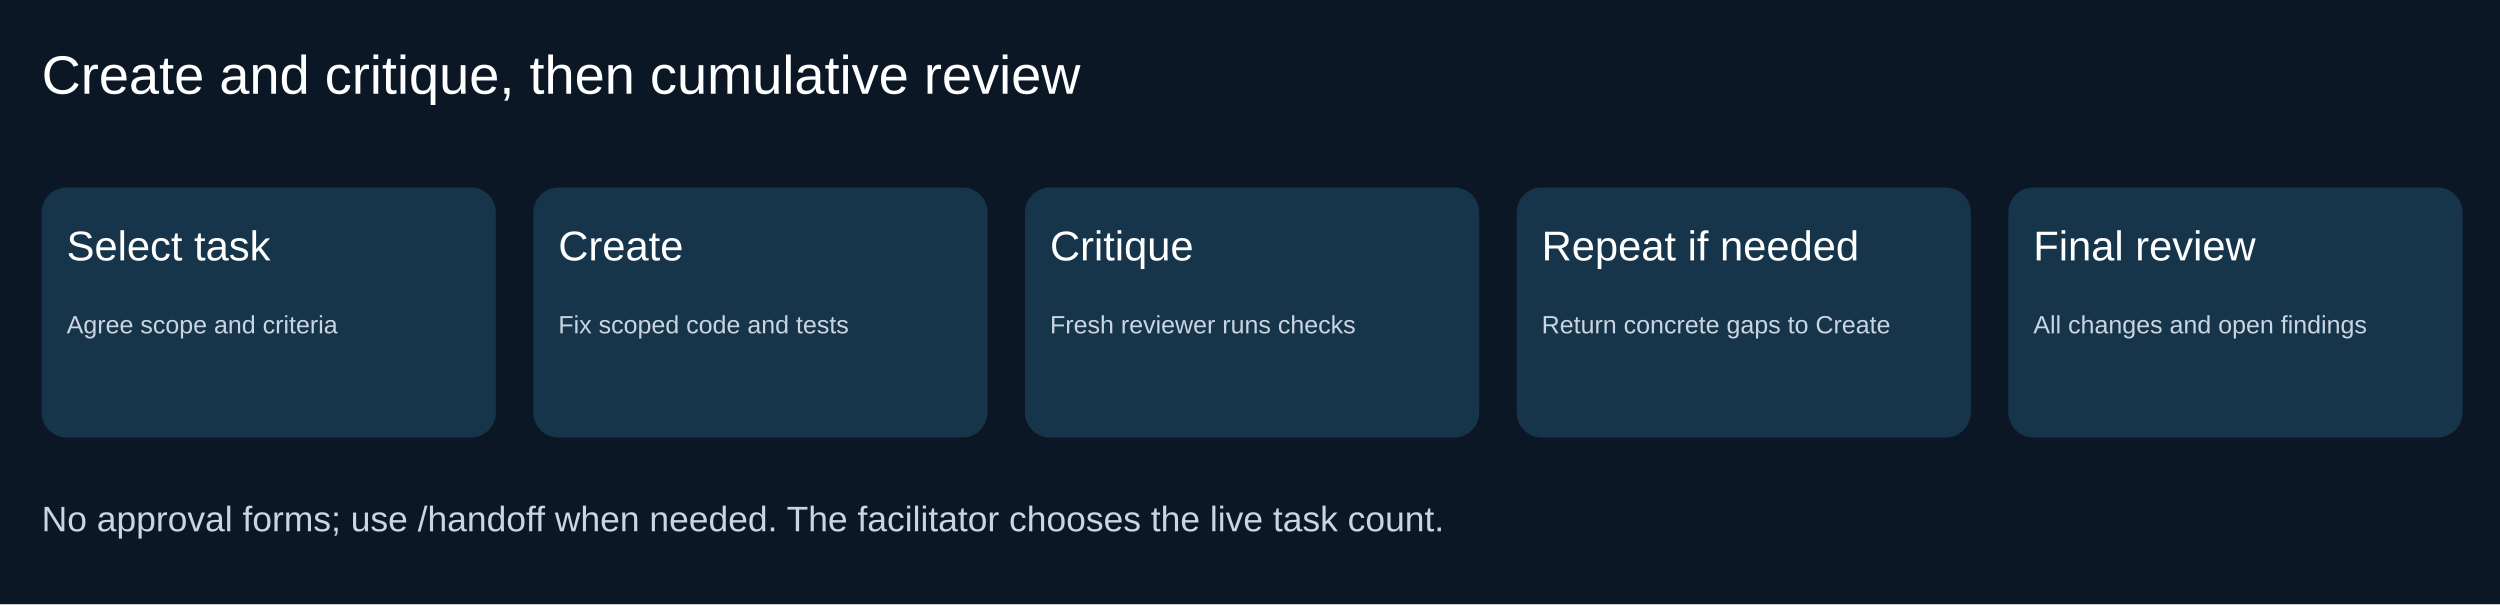
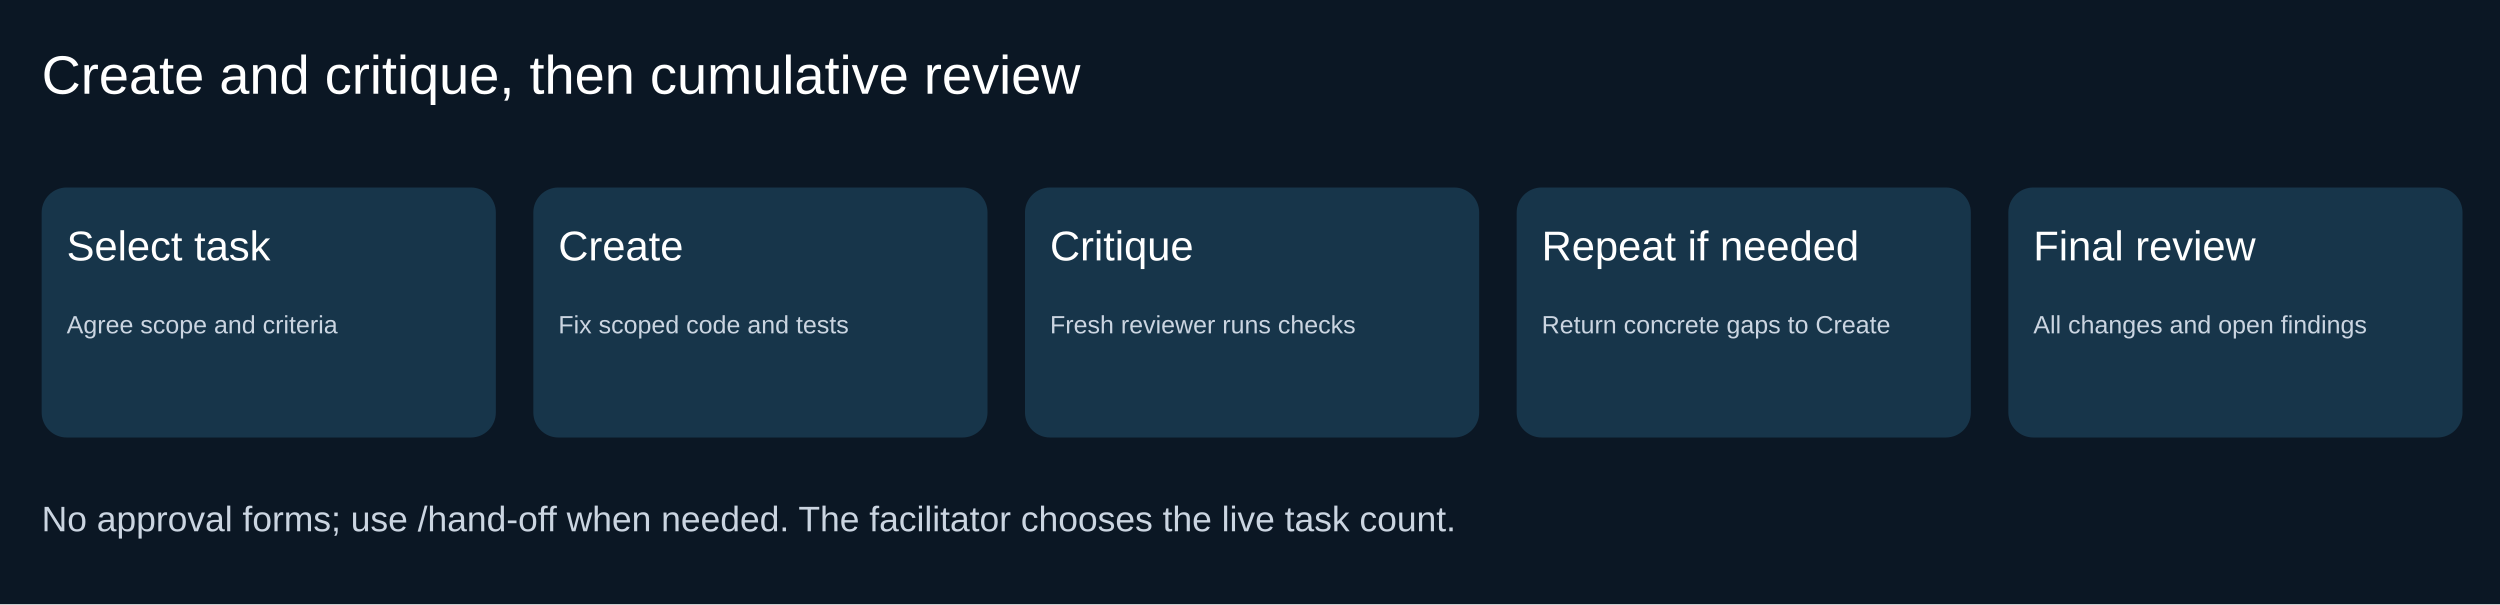
<svg xmlns="http://www.w3.org/2000/svg" viewBox="0 0 1200 290" role="img" aria-label="Create and critique, then cumulative review">
  <rect width="1200" height="290" fill="#0b1724" />
  <g font-family="Arial, sans-serif">
    <text x="20" y="45" fill="white" font-size="26">Create and critique, then cumulative review</text>
    <rect x="20" y="90" width="218" height="120" rx="12" fill="#17354a" />
    <text x="32" y="125" fill="white" font-size="20">Select task</text>
    <text x="32" y="160" fill="#cbd5e1" font-size="12">Agree scope and criteria</text>
    <rect x="256" y="90" width="218" height="120" rx="12" fill="#17354a" />
    <text x="268" y="125" fill="white" font-size="20">Create</text>
    <text x="268" y="160" fill="#cbd5e1" font-size="12">Fix scoped code and tests</text>
    <rect x="492" y="90" width="218" height="120" rx="12" fill="#17354a" />
    <text x="504" y="125" fill="white" font-size="20">Critique</text>
    <text x="504" y="160" fill="#cbd5e1" font-size="12">Fresh reviewer runs checks</text>
    <rect x="728" y="90" width="218" height="120" rx="12" fill="#17354a" />
    <text x="740" y="125" fill="white" font-size="20">Repeat if needed</text>
    <text x="740" y="160" fill="#cbd5e1" font-size="12">Return concrete gaps to Create</text>
    <rect x="964" y="90" width="218" height="120" rx="12" fill="#17354a" />
    <text x="976" y="125" fill="white" font-size="20">Final review</text>
    <text x="976" y="160" fill="#cbd5e1" font-size="12">All changes and open findings</text>
-     <text x="20" y="255" fill="#cbd5e1" font-size="17">No approval forms; use /handoff when needed. The facilitator chooses the live task count.</text>
+     <text x="20" y="255" fill="#cbd5e1" font-size="17">No approval forms; use /hand-off when needed. The facilitator chooses the live task count.</text>
  </g>
</svg>
